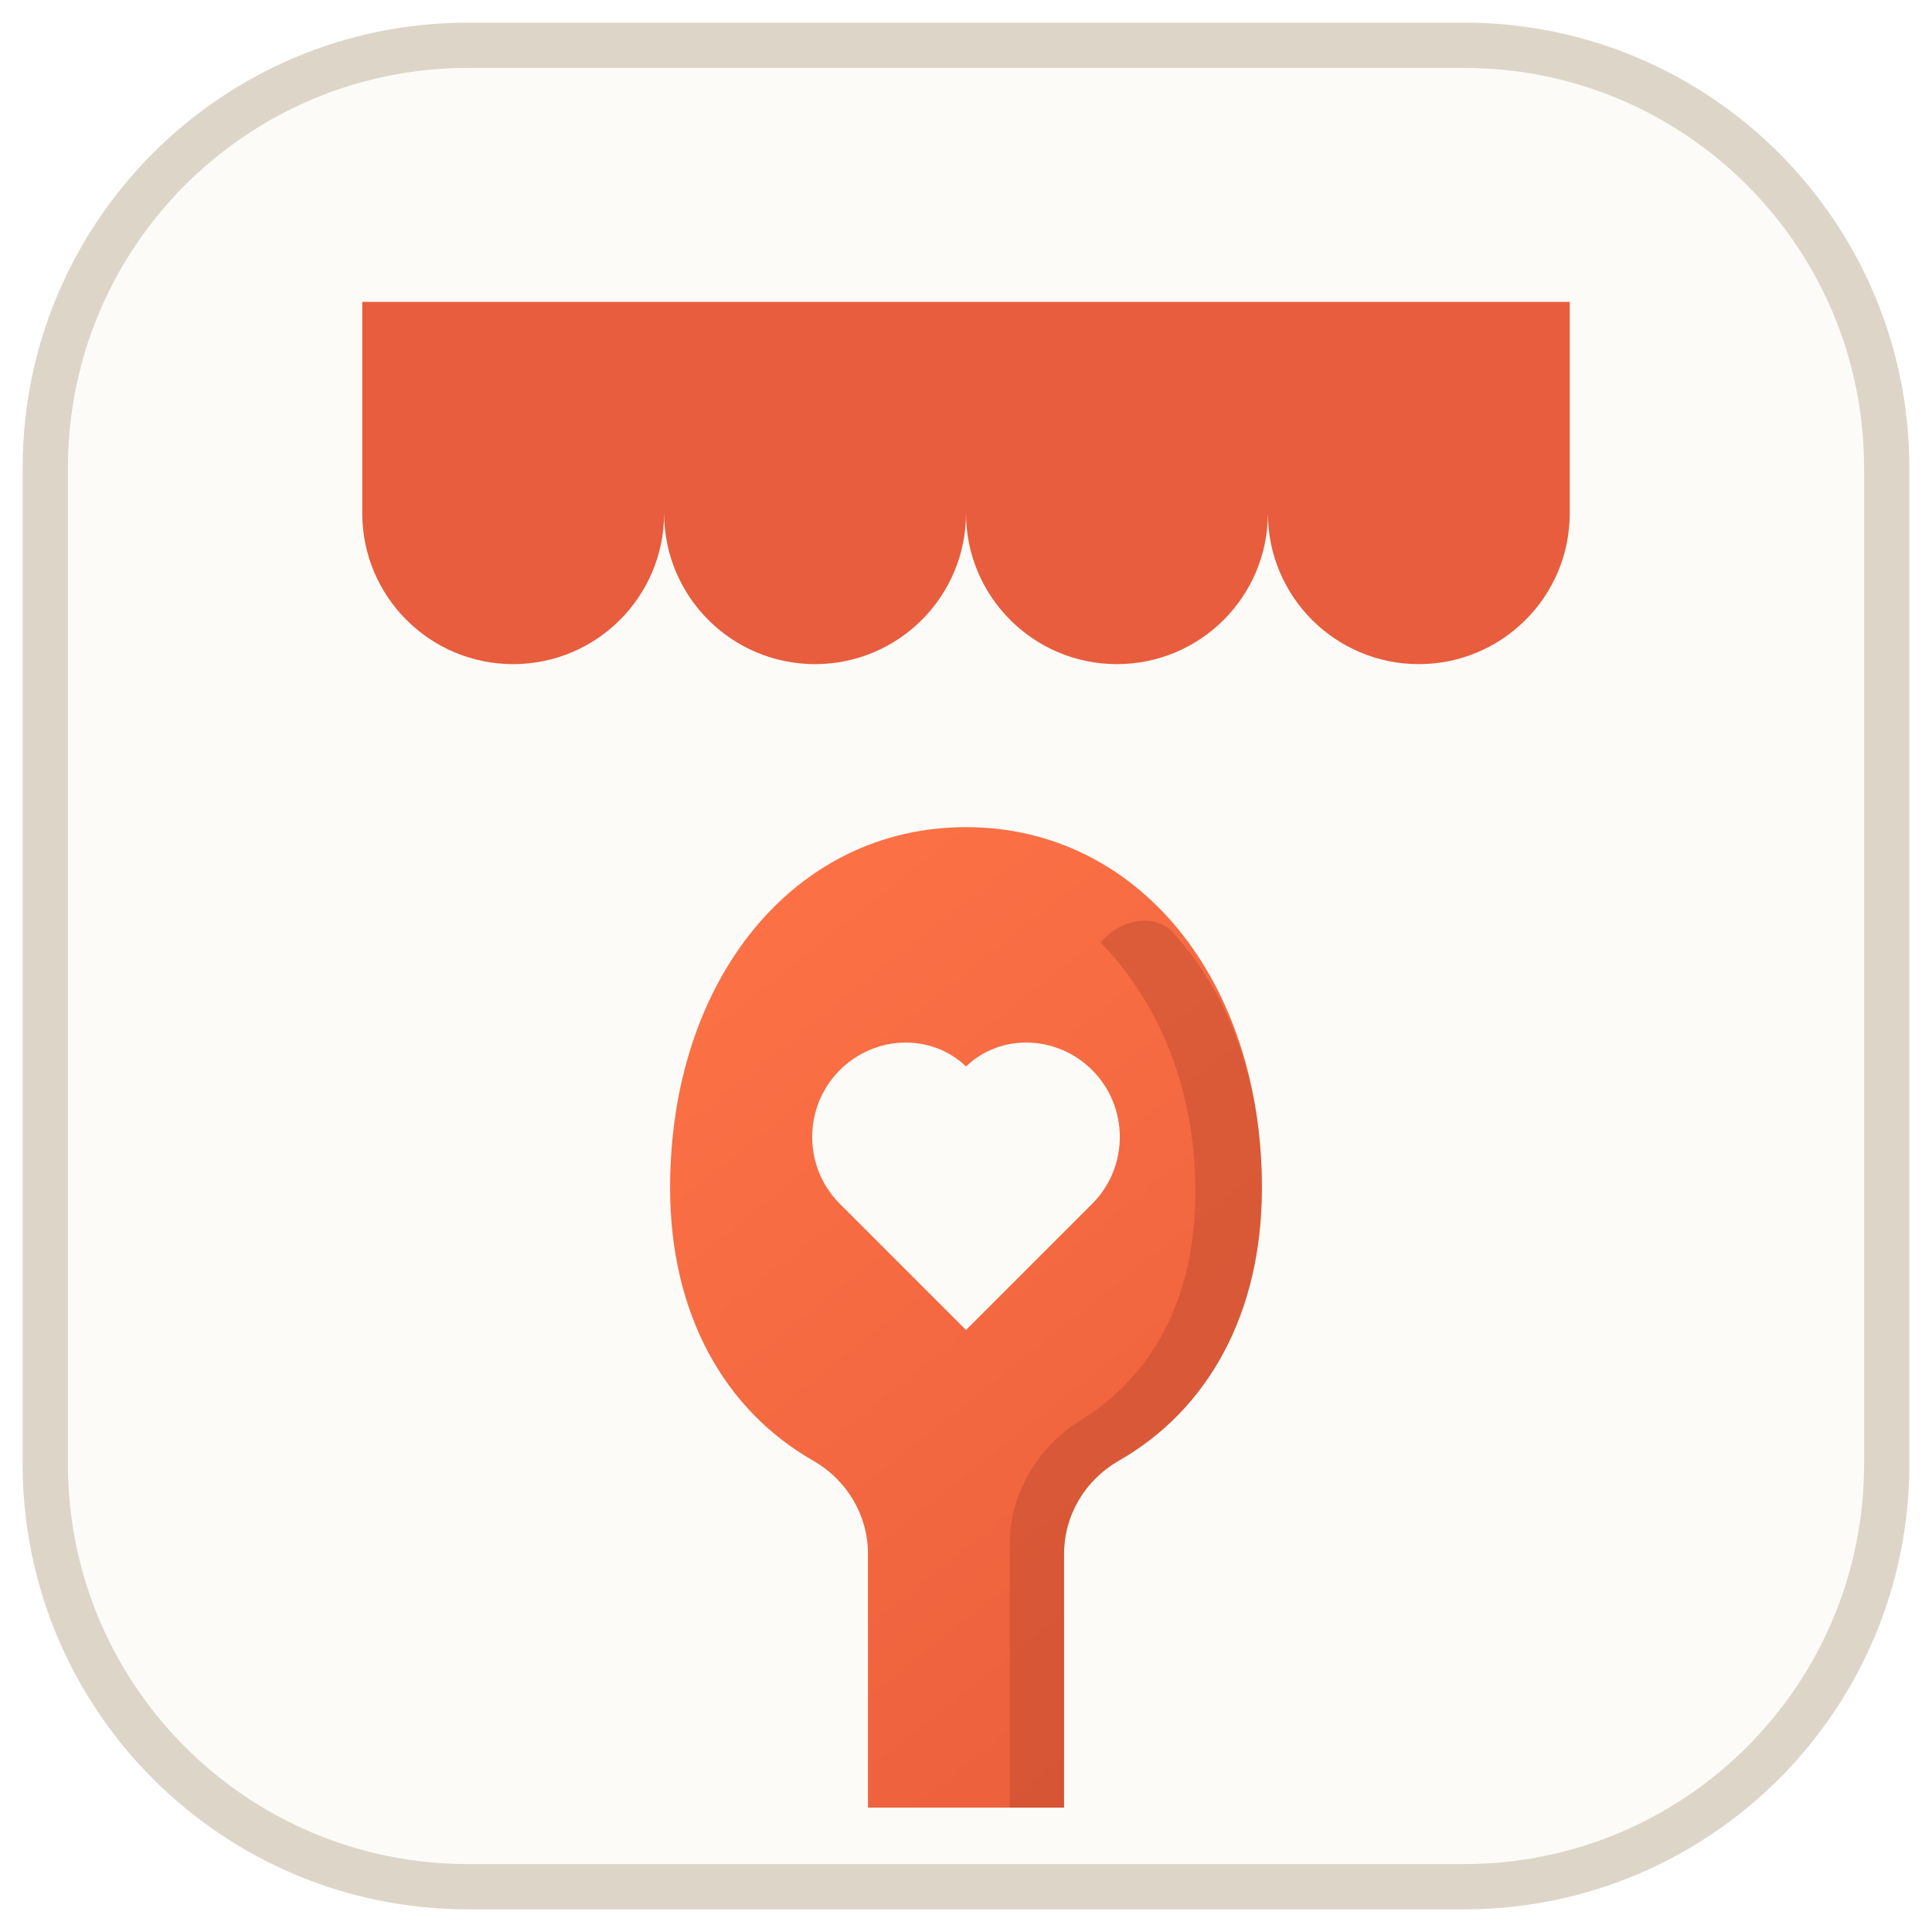
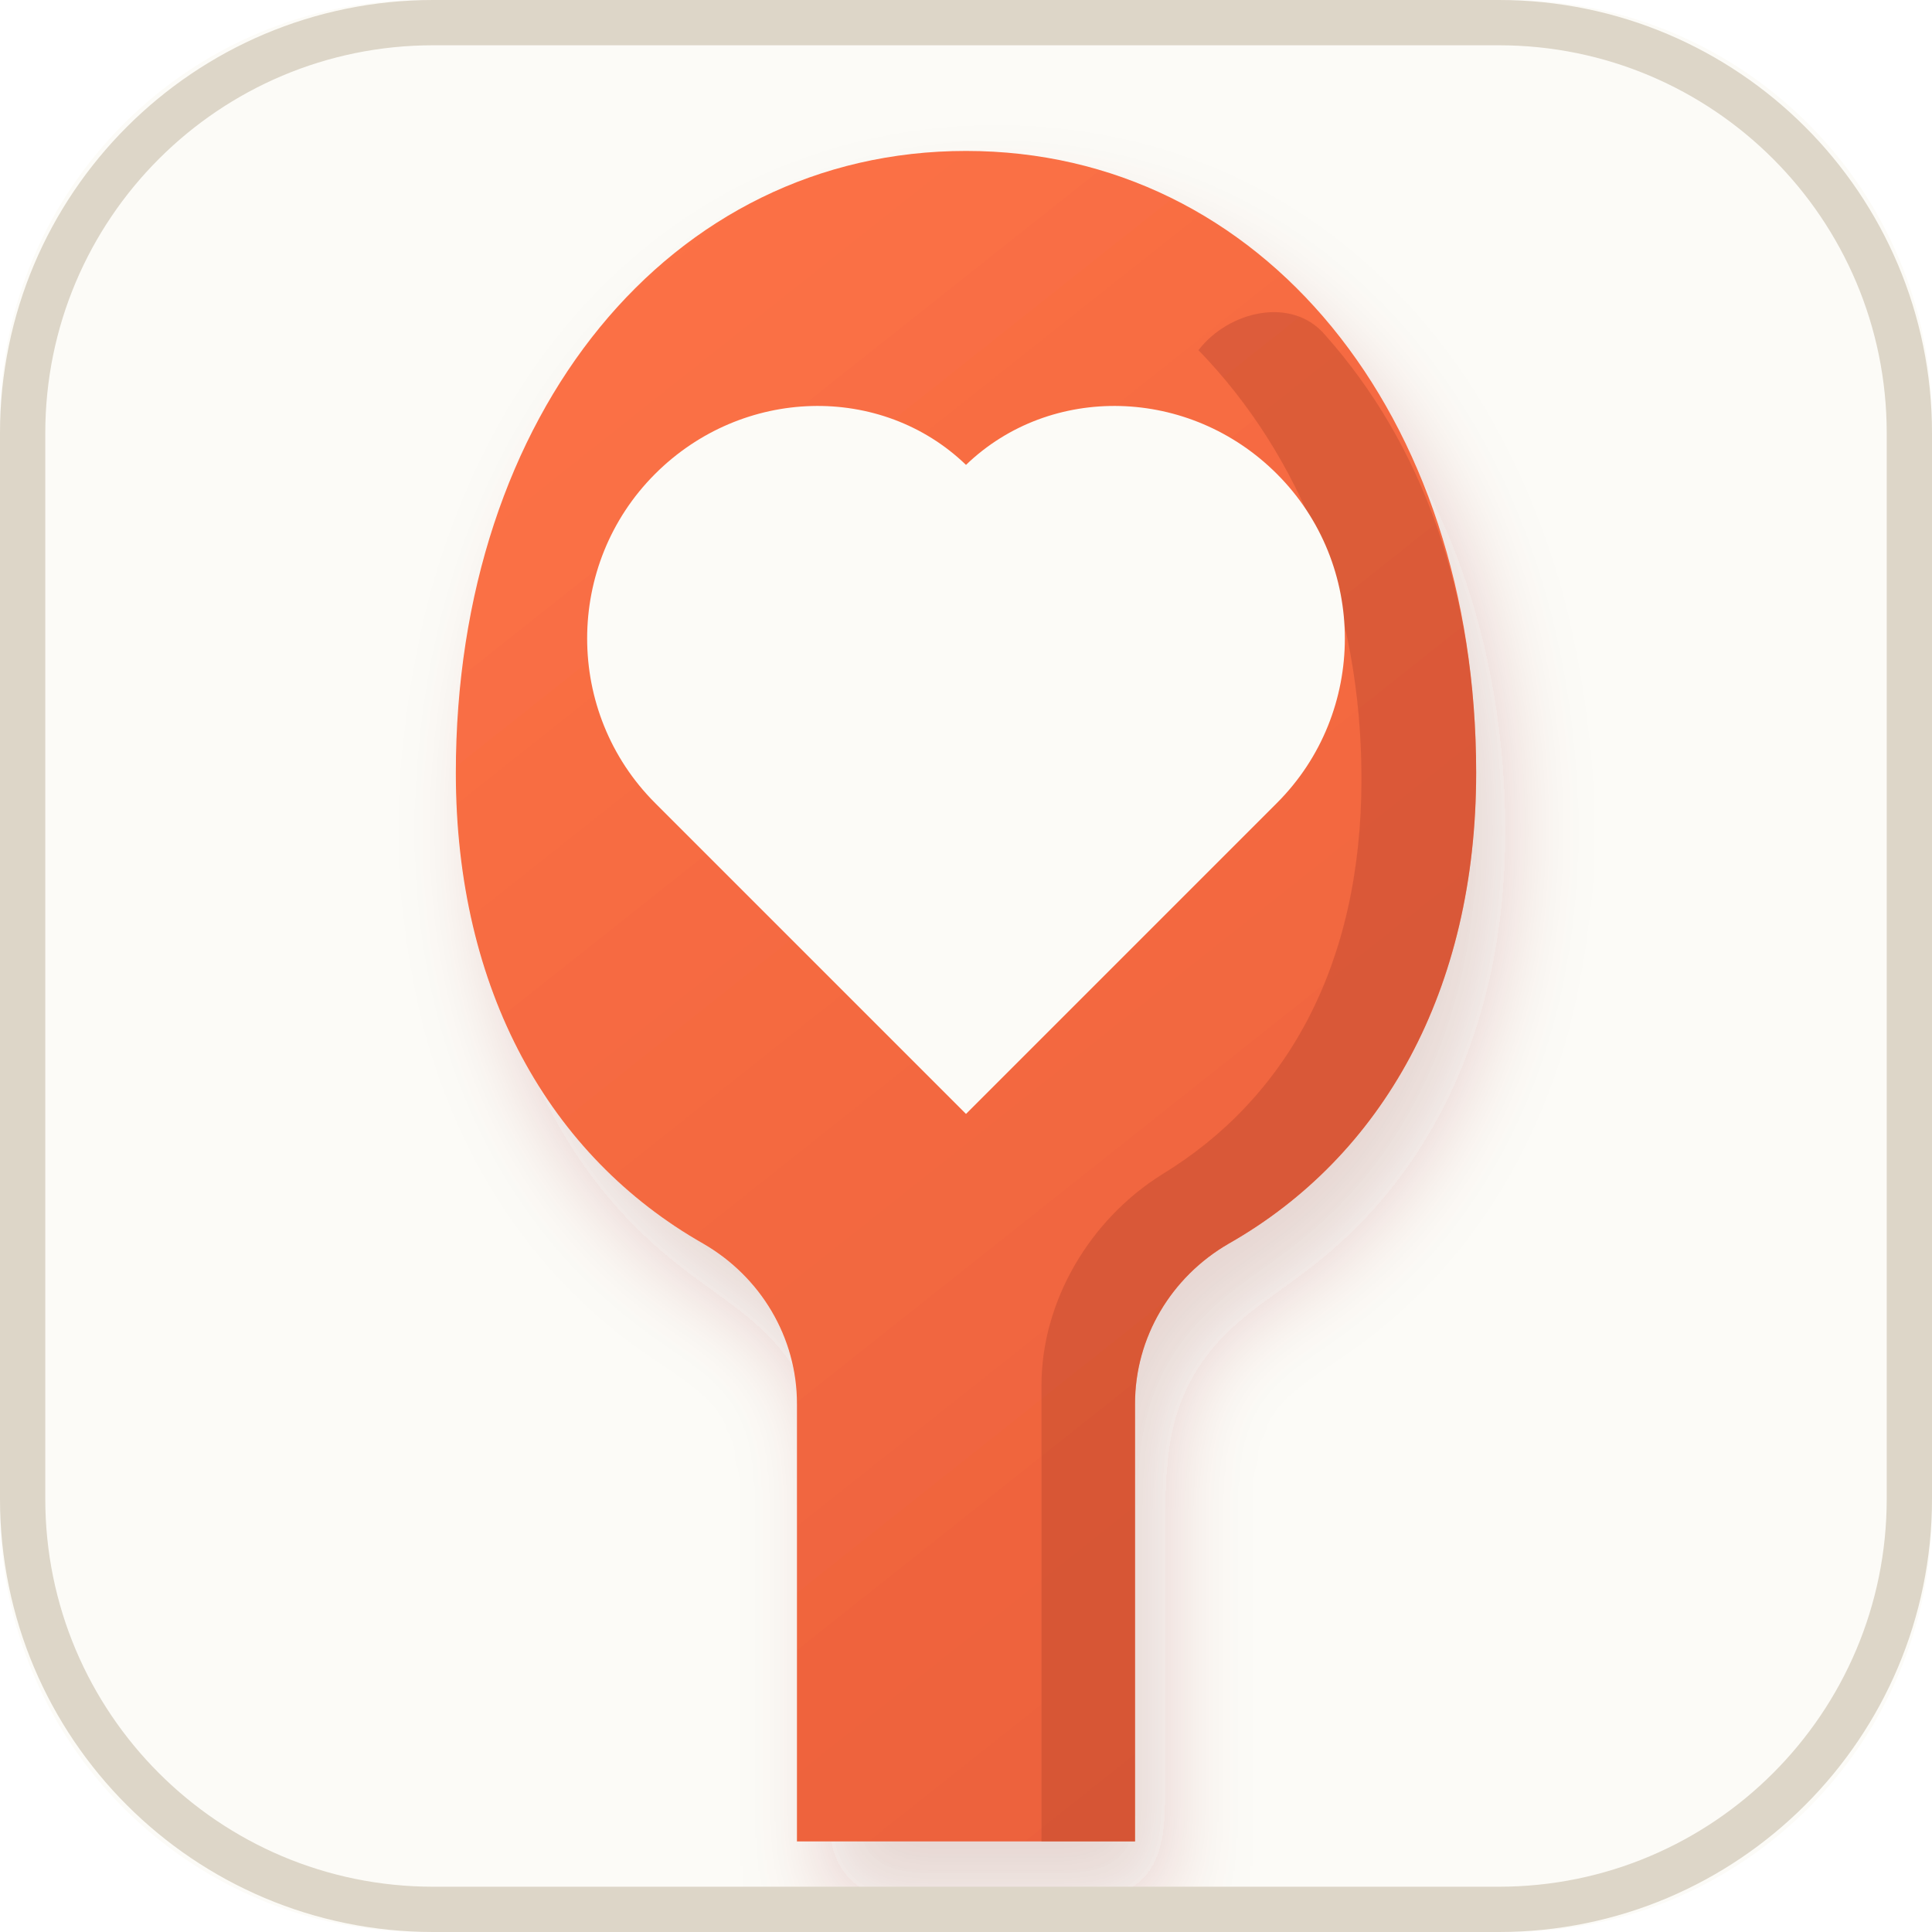
<svg xmlns="http://www.w3.org/2000/svg" viewBox="0 0 64 64" role="img" aria-label="Flavorites Business">
  <defs>
-     <linearGradient id="sg" x1="10" y1="4" x2="56" y2="62" gradientUnits="userSpaceOnUse">
+     <linearGradient id="sp" x1="10" y1="4" x2="56" y2="62" gradientUnits="userSpaceOnUse">
      <stop stop-color="#FF7447" />
      <stop offset="1" stop-color="#E85D3A" />
    </linearGradient>
+     <filter id="shadow" x="-20%" y="-20%" width="140%" height="150%">
+       <feDropShadow dx="1" dy="2" stdDeviation="1.4" flood-color="#8A2F1C" flood-opacity=".18" />
+     </filter>
+     <clipPath id="tile">
+       <rect width="64" height="64" rx="14" />
+     </clipPath>
  </defs>
-   <rect x="1.5" y="1.5" width="61" height="61" rx="14" fill="#FCFBF7" stroke="#DDD6C8" stroke-width="1.5" />
-   <g transform="matrix(.58 0 0 .58 13.44 24.5)">
-     <path fill="url(#sg)" d="M32 5c-9.8 0-16.9 8.7-16.9 20.6 0 7.2 3.1 12.7 8.2 15.6 1.9 1.1 3.1 3.1 3.1 5.3V61h11.2V46.5c0-2.2 1.2-4.2 3.1-5.3 5.1-2.9 8.2-8.4 8.2-15.6C48.9 13.7 41.8 5 32 5Z" />
-     <path fill="#B4432A" opacity=".4" d="M39.7 11.6c3.4 3.5 5.4 8.5 5.4 14.2 0 6.2-2.5 10.6-6.6 13.1-2.4 1.5-4 4.2-4 7V61h3.1V46.5c0-2.2 1.2-4.2 3.1-5.3 5.1-2.9 8.2-8.4 8.2-15.6 0-6-1.8-10.9-5-14.5-1.1-1.3-3.2-.8-4.2.5Z" />
-     <path fill="#FCFBF7" transform="translate(32 26.3) scale(.7) translate(-32 -26.3)" d="M32 36.9 21.7 26.6c-3-3-3-7.9 0-10.9 2.9-2.9 7.5-3 10.3-.3 2.8-2.7 7.4-2.6 10.3.3 3 3 3 7.9 0 10.9L32 36.9Z" />
+   <rect width="64" height="64" rx="14" fill="#FCFBF7" />
+   <g clip-path="url(#tile)">
+     <g filter="url(#shadow)">
+       <path fill="url(#sp)" d="M32 5c-9.8 0-16.9 8.7-16.9 20.6 0 7.2 3.1 12.7 8.2 15.6 1.9 1.1 3.1 3.1 3.1 5.3V61h11.2V46.5c0-2.2 1.2-4.2 3.1-5.3 5.1-2.9 8.2-8.4 8.2-15.6C48.9 13.7 41.8 5 32 5Z" />
+       <path fill="#B4432A" opacity=".38" d="M39.7 11.6c3.4 3.5 5.4 8.5 5.4 14.2 0 6.2-2.5 10.6-6.6 13.1-2.4 1.5-4 4.2-4 7V61h3.1V46.5c0-2.2 1.2-4.2 3.1-5.3 5.1-2.9 8.2-8.4 8.2-15.6 0-6-1.8-10.9-5-14.5-1.1-1.3-3.2-.8-4.2.5Z" />
+     </g>
+     <path fill="#FCFBF7" d="M32 36.9 21.7 26.6c-3-3-3-7.9 0-10.9 2.9-2.9 7.5-3 10.3-.3 2.8-2.7 7.4-2.6 10.3.3 3 3 3 7.9 0 10.9L32 36.9Z" />
  </g>
-   <path fill="#E85D3D" d="M12 10h40v7H12z M12 17a5 5 0 0 0 10 0z M22 17a5 5 0 0 0 10 0z M32 17a5 5 0 0 0 10 0z M42 17a5 5 0 0 0 10 0z" />
+   <rect x=".75" y=".75" width="62.5" height="62.5" rx="13.6" fill="none" stroke="#DDD6C8" stroke-width="1.5" />
</svg>
